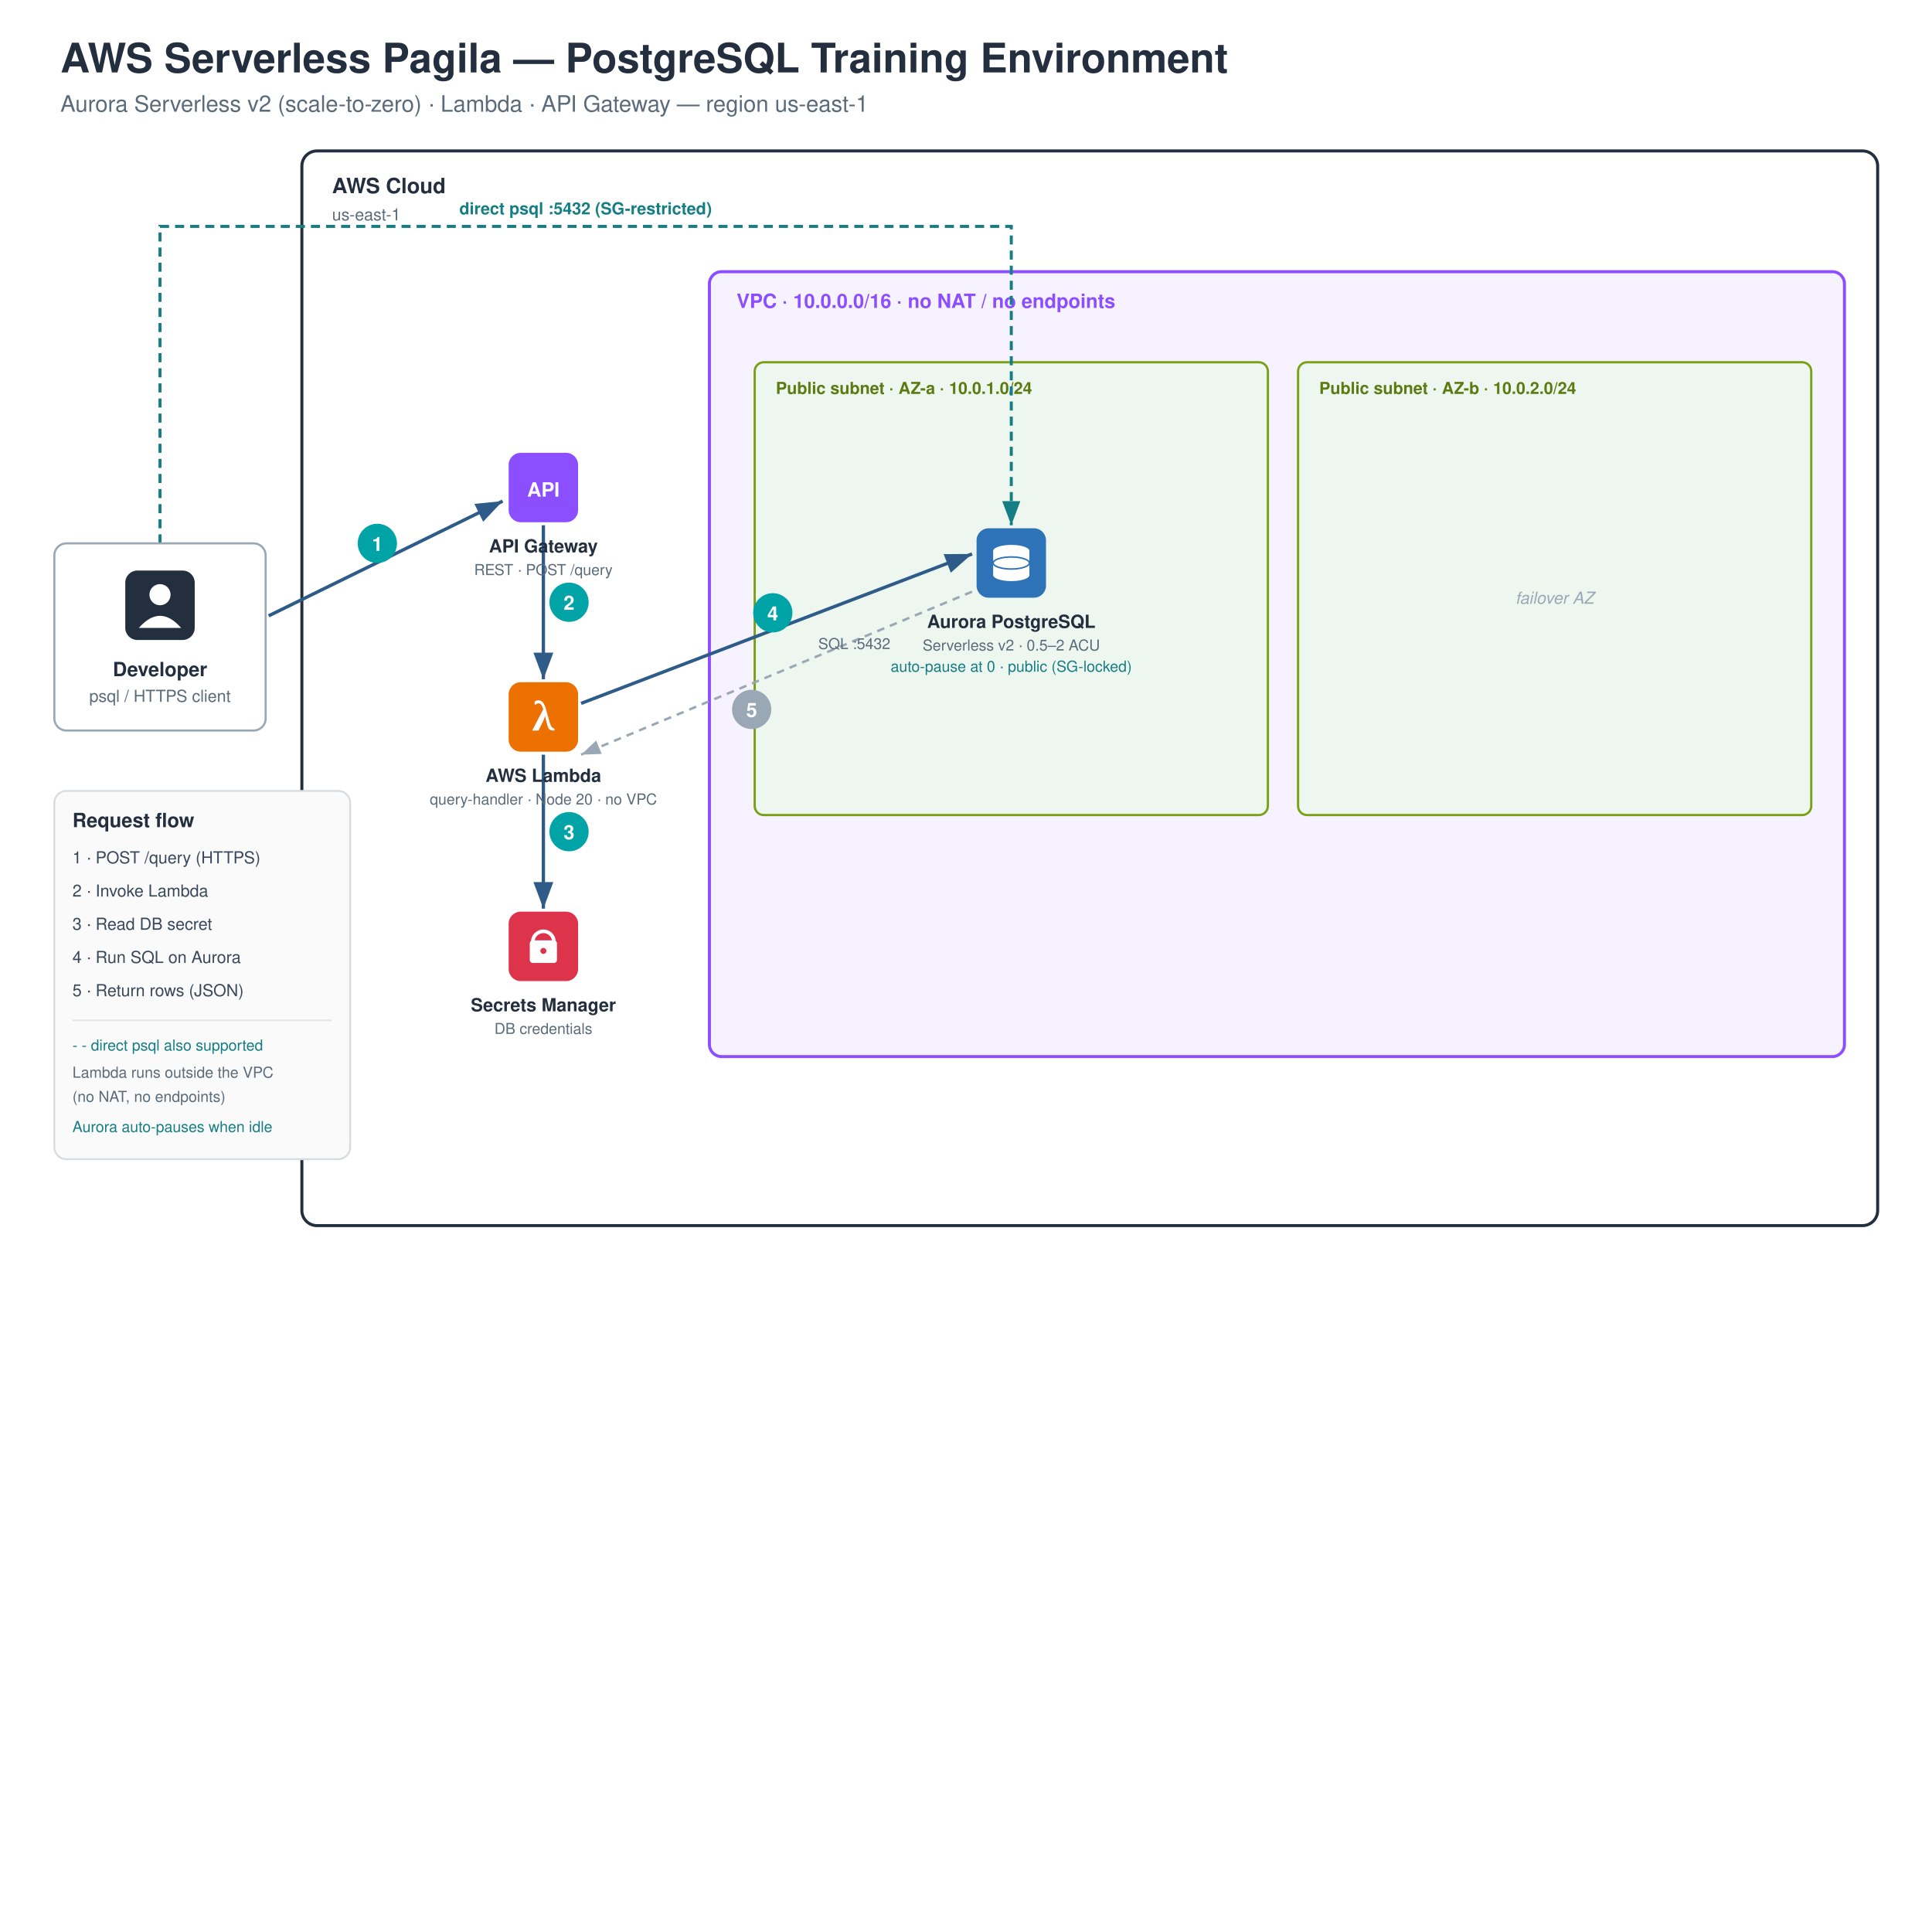
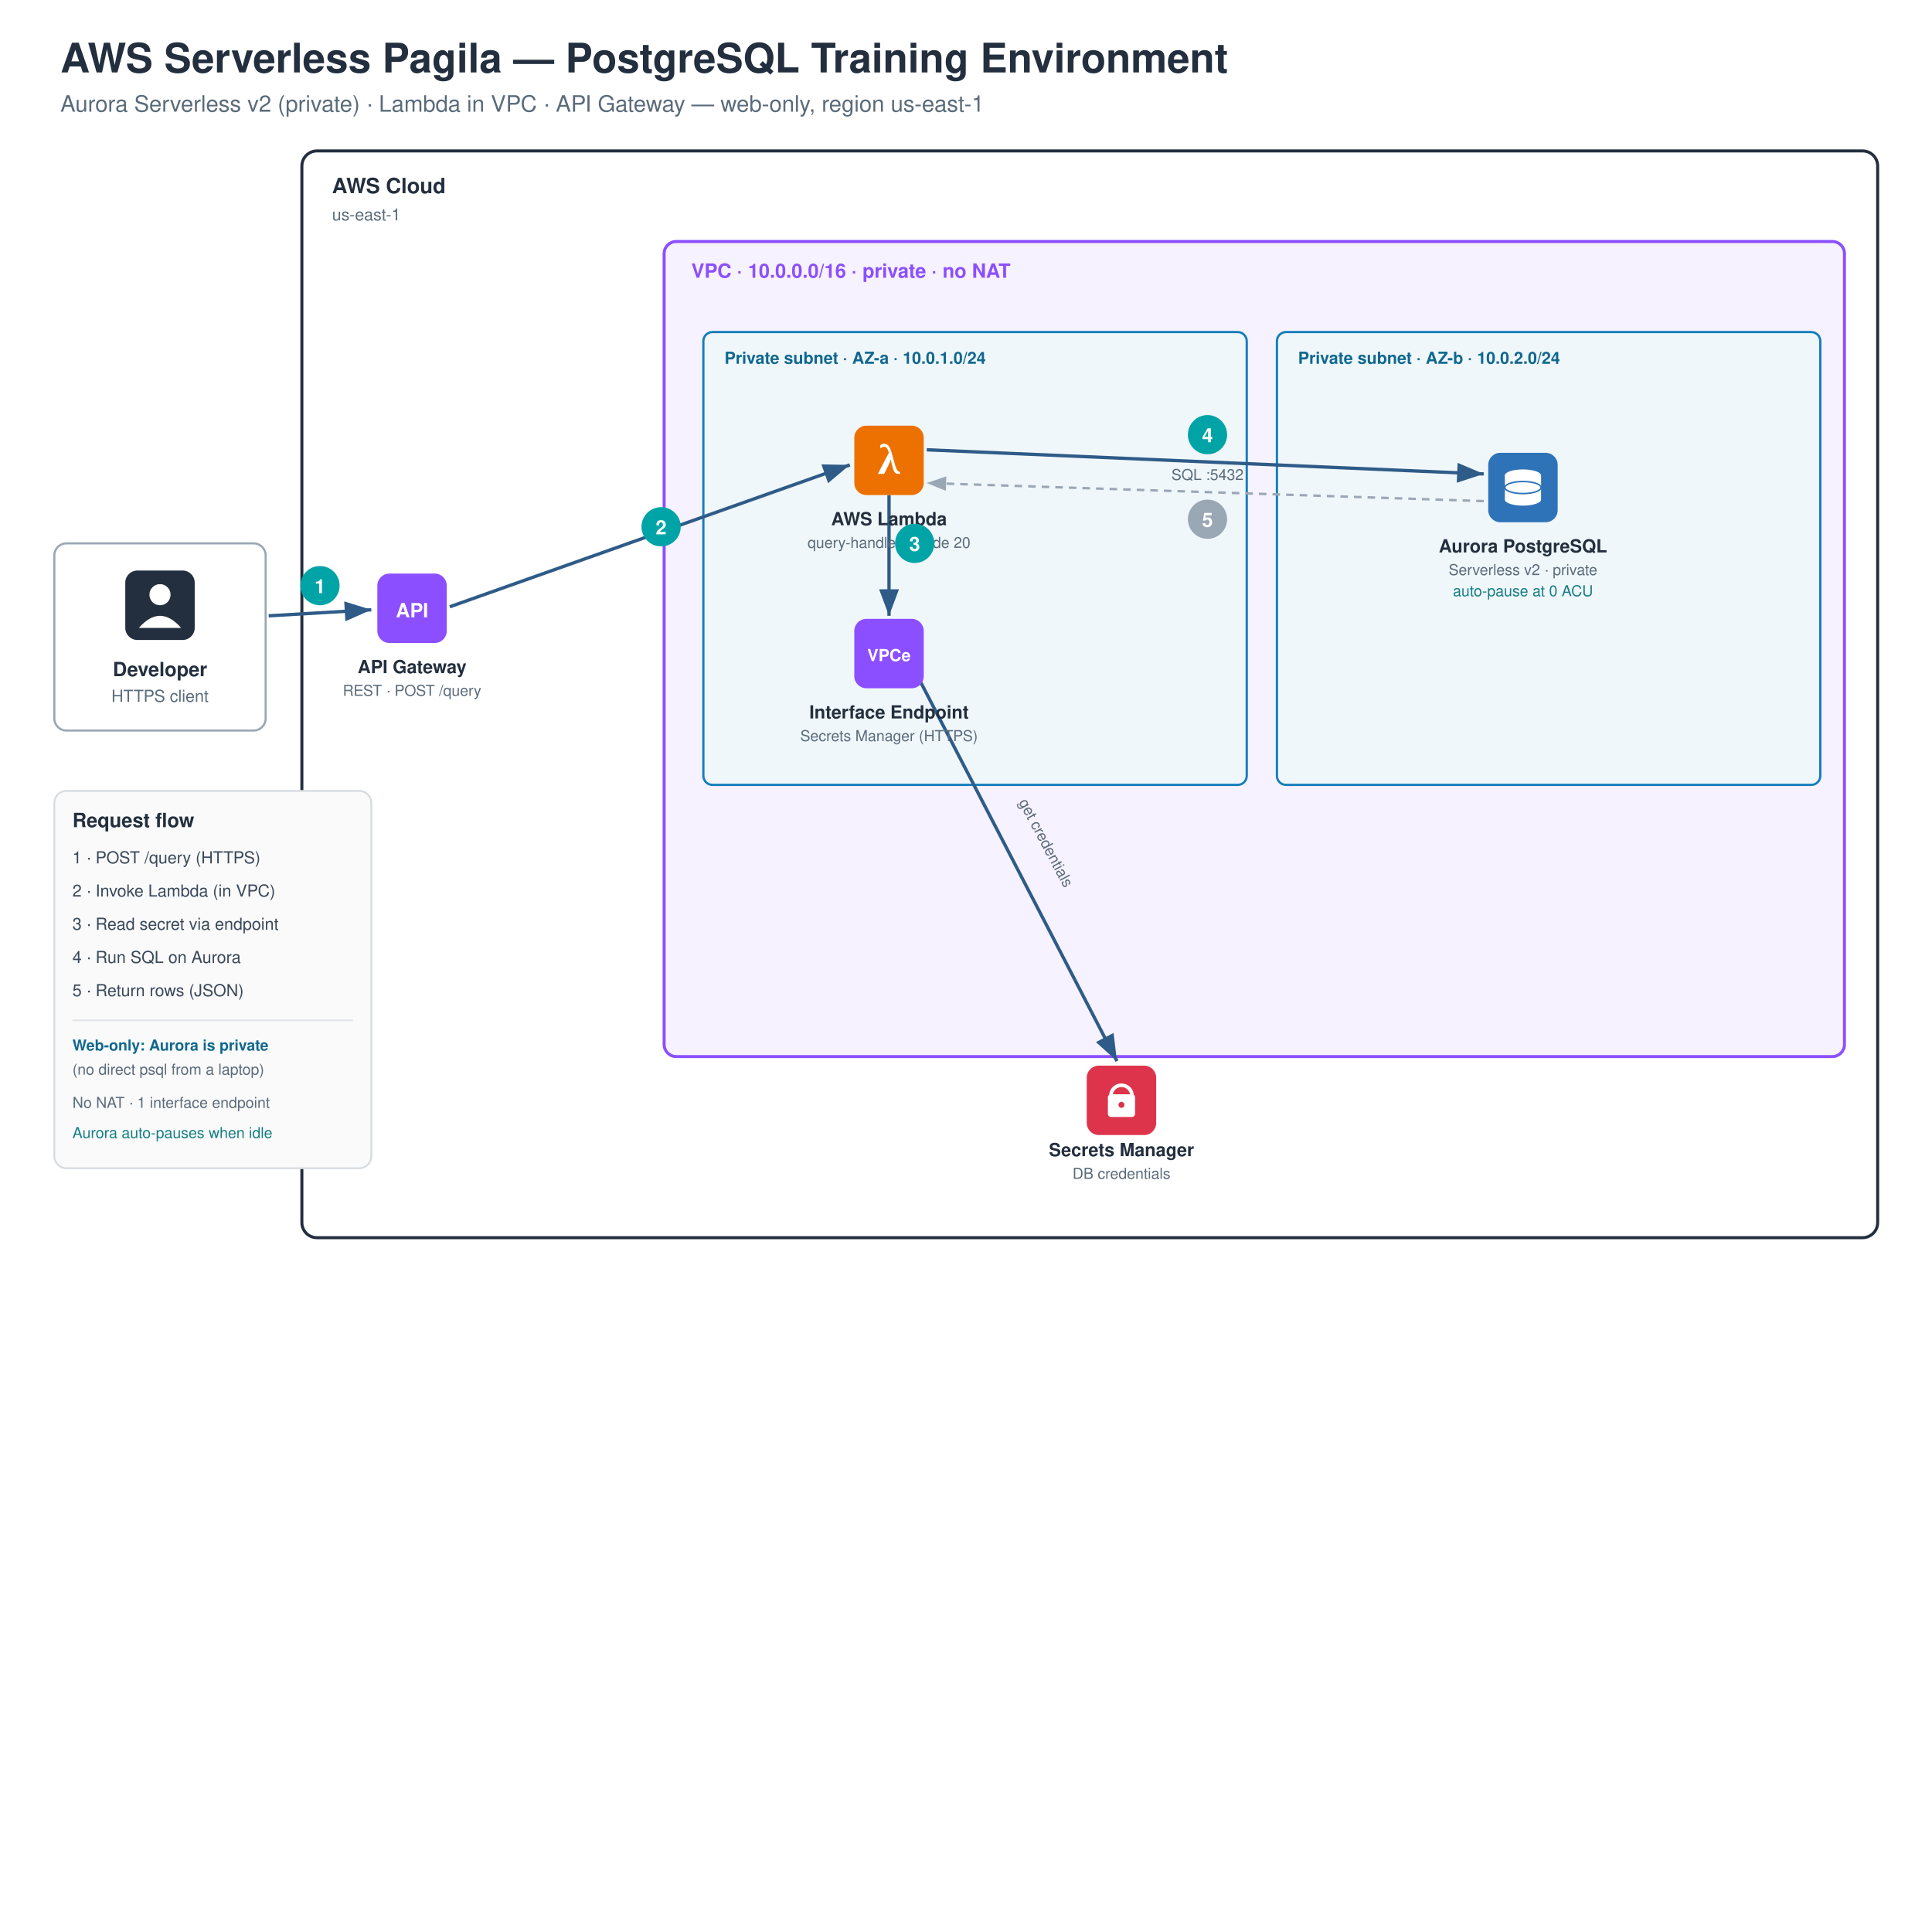
<svg xmlns="http://www.w3.org/2000/svg" width="1280" height="1280" viewBox="0 0 1280 1280" font-family="Helvetica, Arial, sans-serif">
  <rect x="0" y="0" width="1280" height="1280" fill="#ffffff" />
  <text x="40" y="48" font-size="27" font-weight="bold" fill="#232F3E">AWS Serverless Pagila — PostgreSQL Training Environment</text>
-   <text x="40" y="74" font-size="15" fill="#5A6B7B">Aurora Serverless v2 (scale-to-zero) · Lambda · API Gateway — region us-east-1</text>
-   <rect x="200" y="100" width="1044" height="712" rx="10" fill="none" stroke="#232F3E" stroke-width="2" />
+   <text x="40" y="74" font-size="15" fill="#5A6B7B">Aurora Serverless v2 (private) · Lambda in VPC · API Gateway — web-only, region us-east-1</text>
+   <rect x="200" y="100" width="1044" height="720" rx="10" fill="none" stroke="#232F3E" stroke-width="2" />
  <text x="220" y="128" font-size="14" font-weight="bold" fill="#232F3E">AWS Cloud</text>
  <text x="220" y="146" font-size="11" fill="#5A6B7B">us-east-1</text>
-   <rect x="470" y="180" width="752" height="520" rx="8" fill="#F7F2FF" stroke="#8C4FFF" stroke-width="2" />
-   <text x="488" y="204" font-size="13" font-weight="bold" fill="#8C4FFF">VPC · 10.0.0.0/16 · no NAT / no endpoints</text>
-   <rect x="500" y="240" width="340" height="300" rx="6" fill="#EEF7EF" stroke="#7AA116" stroke-width="1.5" />
-   <text x="514" y="261" font-size="11" font-weight="bold" fill="#5C7A12">Public subnet · AZ-a · 10.0.1.0/24</text>
-   <rect x="860" y="240" width="340" height="300" rx="6" fill="#EEF7EF" stroke="#7AA116" stroke-width="1.5" />
-   <text x="874" y="261" font-size="11" font-weight="bold" fill="#5C7A12">Public subnet · AZ-b · 10.0.2.0/24</text>
-   <text x="1030" y="400" font-size="11" fill="#9AA7B4" text-anchor="middle" font-style="italic">failover AZ</text>
-   <polyline points="106,360 106,150 670,150 670,348" fill="none" stroke="#147E84" stroke-width="2" stroke-dasharray="6 4" marker-end="url(#arrowt)" />
-   <line x1="178" y1="408" x2="333" y2="332" stroke="#2E5B88" stroke-width="2.2" marker-end="url(#arrow)" />
-   <line x1="360" y1="348" x2="360" y2="450" stroke="#2E5B88" stroke-width="2.2" marker-end="url(#arrow)" />
-   <line x1="360" y1="500" x2="360" y2="602" stroke="#2E5B88" stroke-width="2.2" marker-end="url(#arrow)" />
-   <line x1="385" y1="466" x2="644" y2="367" stroke="#2E5B88" stroke-width="2.2" marker-end="url(#arrow)" />
-   <line x1="644" y1="392" x2="385" y2="500" stroke="#9AA7B4" stroke-width="1.6" stroke-dasharray="5 4" marker-end="url(#arrowg)" />
+   <rect x="440" y="160" width="782" height="540" rx="8" fill="#F7F2FF" stroke="#8C4FFF" stroke-width="2" />
+   <text x="458" y="184" font-size="13" font-weight="bold" fill="#8C4FFF">VPC · 10.0.0.0/16 · private · no NAT</text>
+   <rect x="466" y="220" width="360" height="300" rx="6" fill="#F0F7FB" stroke="#147EBA" stroke-width="1.5" />
+   <text x="480" y="241" font-size="11" font-weight="bold" fill="#10688F">Private subnet · AZ-a · 10.0.1.0/24</text>
+   <rect x="846" y="220" width="360" height="300" rx="6" fill="#F0F7FB" stroke="#147EBA" stroke-width="1.5" />
+   <text x="860" y="241" font-size="11" font-weight="bold" fill="#10688F">Private subnet · AZ-b · 10.0.2.0/24</text>
+   <line x1="178" y1="408" x2="246" y2="404" stroke="#2E5B88" stroke-width="2.2" marker-end="url(#arrow)" />
+   <line x1="298" y1="402" x2="563" y2="308" stroke="#2E5B88" stroke-width="2.2" marker-end="url(#arrow)" />
+   <line x1="614" y1="298" x2="983" y2="314" stroke="#2E5B88" stroke-width="2.2" marker-end="url(#arrow)" />
+   <line x1="983" y1="332" x2="614" y2="320" stroke="#9AA7B4" stroke-width="1.6" stroke-dasharray="5 4" marker-end="url(#arrowg)" />
+   <line x1="589" y1="328" x2="589" y2="408" stroke="#2E5B88" stroke-width="2.2" marker-end="url(#arrow)" />
+   <line x1="610" y1="452" x2="740" y2="703" stroke="#2E5B88" stroke-width="2.2" marker-end="url(#arrow)" />
  <rect x="36" y="360" width="140" height="124" rx="8" fill="#FFFFFF" stroke="#9AA7B4" stroke-width="1.4" />
  <g>
    <rect x="83" y="378" width="46" height="46" rx="8" fill="#232F3E" />
    <circle cx="106" cy="394" r="7" fill="#ffffff" />
    <path d="M92 416 q14 -16 28 0 z" fill="#ffffff" />
  </g>
  <text x="106" y="448" font-size="13" font-weight="bold" fill="#232F3E" text-anchor="middle">Developer</text>
-   <text x="106" y="465" font-size="11" fill="#5A6B7B" text-anchor="middle">psql / HTTPS client</text>
+   <text x="106" y="465" font-size="11" fill="#5A6B7B" text-anchor="middle">HTTPS client</text>
  <g>
-     <rect x="337" y="300" width="46" height="46" rx="8" fill="#8C4FFF" />
-     <text x="360" y="329" font-size="13" font-weight="bold" fill="#ffffff" text-anchor="middle">API</text>
+     <rect x="250" y="380" width="46" height="46" rx="8" fill="#8C4FFF" />
+     <text x="273" y="409" font-size="13" font-weight="bold" fill="#ffffff" text-anchor="middle">API</text>
  </g>
-   <text x="360" y="366" font-size="12" font-weight="bold" fill="#232F3E" text-anchor="middle">API Gateway</text>
-   <text x="360" y="381" font-size="10" fill="#5A6B7B" text-anchor="middle">REST · POST /query</text>
+   <text x="273" y="446" font-size="12" font-weight="bold" fill="#232F3E" text-anchor="middle">API Gateway</text>
+   <text x="273" y="461" font-size="10" fill="#5A6B7B" text-anchor="middle">REST · POST /query</text>
  <g>
-     <rect x="337" y="452" width="46" height="46" rx="8" fill="#ED7100" />
-     <text x="360" y="484" font-size="26" font-weight="bold" fill="#ffffff" text-anchor="middle" font-family="Georgia, serif">λ</text>
+     <rect x="566" y="282" width="46" height="46" rx="8" fill="#ED7100" />
+     <text x="589" y="314" font-size="26" font-weight="bold" fill="#ffffff" text-anchor="middle" font-family="Georgia, serif">λ</text>
  </g>
-   <text x="360" y="518" font-size="12" font-weight="bold" fill="#232F3E" text-anchor="middle">AWS Lambda</text>
-   <text x="360" y="533" font-size="10" fill="#5A6B7B" text-anchor="middle">query-handler · Node 20 · no VPC</text>
+   <text x="589" y="348" font-size="12" font-weight="bold" fill="#232F3E" text-anchor="middle">AWS Lambda</text>
+   <text x="589" y="363" font-size="10" fill="#5A6B7B" text-anchor="middle">query-handler · Node 20</text>
  <g>
-     <rect x="337" y="604" width="46" height="46" rx="8" fill="#DD344C" />
-     <path d="M353 624 a7 7 0 0 1 14 0" fill="none" stroke="#ffffff" stroke-width="2.4" />
-     <rect x="351" y="623" width="18" height="15" rx="2" fill="#ffffff" />
-     <circle cx="360" cy="630" r="2" fill="#DD344C" />
+     <rect x="566" y="410" width="46" height="46" rx="8" fill="#8C4FFF" />
+     <text x="589" y="438" font-size="11" font-weight="bold" fill="#ffffff" text-anchor="middle">VPCe</text>
  </g>
-   <text x="360" y="670" font-size="12" font-weight="bold" fill="#232F3E" text-anchor="middle">Secrets Manager</text>
-   <text x="360" y="685" font-size="10" fill="#5A6B7B" text-anchor="middle">DB credentials</text>
+   <text x="589" y="476" font-size="12" font-weight="bold" fill="#232F3E" text-anchor="middle">Interface Endpoint</text>
+   <text x="589" y="491" font-size="10" fill="#5A6B7B" text-anchor="middle">Secrets Manager (HTTPS)</text>
  <g>
-     <rect x="647" y="350" width="46" height="46" rx="8" fill="#2E73B8" />
-     <ellipse cx="670" cy="365" rx="12" ry="4" fill="#ffffff" />
-     <rect x="658" y="365" width="24" height="16" fill="#ffffff" />
-     <ellipse cx="670" cy="381" rx="12" ry="4" fill="#ffffff" />
-     <ellipse cx="670" cy="373" rx="12" ry="4" fill="none" stroke="#2E73B8" stroke-width="1" />
+     <rect x="986" y="300" width="46" height="46" rx="8" fill="#2E73B8" />
+     <ellipse cx="1009" cy="315" rx="12" ry="4" fill="#ffffff" />
+     <rect x="997" y="315" width="24" height="16" fill="#ffffff" />
+     <ellipse cx="1009" cy="331" rx="12" ry="4" fill="#ffffff" />
+     <ellipse cx="1009" cy="323" rx="12" ry="4" fill="none" stroke="#2E73B8" stroke-width="1" />
  </g>
-   <text x="670" y="416" font-size="12" font-weight="bold" fill="#232F3E" text-anchor="middle">Aurora PostgreSQL</text>
-   <text x="670" y="431" font-size="10" fill="#5A6B7B" text-anchor="middle">Serverless v2 · 0.5–2 ACU</text>
-   <text x="670" y="445" font-size="10" fill="#147E84" text-anchor="middle">auto-pause at 0 · public (SG-locked)</text>
+   <text x="1009" y="366" font-size="12" font-weight="bold" fill="#232F3E" text-anchor="middle">Aurora PostgreSQL</text>
+   <text x="1009" y="381" font-size="10" fill="#5A6B7B" text-anchor="middle">Serverless v2 · private</text>
+   <text x="1009" y="395" font-size="10" fill="#147E84" text-anchor="middle">auto-pause at 0 ACU</text>
+   <g>
+     <rect x="720" y="706" width="46" height="46" rx="8" fill="#DD344C" />
+     <path d="M736 726 a7 7 0 0 1 14 0" fill="none" stroke="#ffffff" stroke-width="2.4" />
+     <rect x="734" y="725" width="18" height="15" rx="2" fill="#ffffff" />
+     <circle cx="743" cy="732" r="2" fill="#DD344C" />
+   </g>
+   <text x="743" y="766" font-size="12" font-weight="bold" fill="#232F3E" text-anchor="middle">Secrets Manager</text>
+   <text x="743" y="781" font-size="10" fill="#5A6B7B" text-anchor="middle">DB credentials</text>
  <g font-size="13" font-weight="bold" fill="#ffffff" text-anchor="middle">
-     <circle cx="250" cy="360" r="13" fill="#00A4A6" />
-     <text x="250" y="365">1</text>
-     <circle cx="377" cy="399" r="13" fill="#00A4A6" />
-     <text x="377" y="404">2</text>
-     <circle cx="377" cy="551" r="13" fill="#00A4A6" />
-     <text x="377" y="556">3</text>
-     <circle cx="512" cy="406" r="13" fill="#00A4A6" />
-     <text x="512" y="411">4</text>
-     <circle cx="498" cy="470" r="13" fill="#9AA7B4" />
-     <text x="498" y="475">5</text>
+     <circle cx="212" cy="388" r="13" fill="#00A4A6" />
+     <text x="212" y="393">1</text>
+     <circle cx="438" cy="349" r="13" fill="#00A4A6" />
+     <text x="438" y="354">2</text>
+     <circle cx="606" cy="360" r="13" fill="#00A4A6" />
+     <text x="606" y="365">3</text>
+     <circle cx="800" cy="288" r="13" fill="#00A4A6" />
+     <text x="800" y="293">4</text>
+     <circle cx="800" cy="344" r="13" fill="#9AA7B4" />
+     <text x="800" y="349">5</text>
  </g>
-   <text x="566" y="430" font-size="10" fill="#5A6B7B" text-anchor="middle">SQL :5432</text>
-   <text x="388" y="142" font-size="11" fill="#147E84" text-anchor="middle" font-weight="bold">direct psql :5432 (SG-restricted)</text>
-   <rect x="36" y="524" width="196" height="244" rx="8" fill="#FAFAFA" stroke="#D6DBE0" stroke-width="1.2" />
+   <text x="800" y="318" font-size="10" fill="#5A6B7B" text-anchor="middle">SQL :5432</text>
+   <text x="690" y="560" font-size="10" fill="#5A6B7B" text-anchor="middle" transform="rotate(62 690 560)">get credentials</text>
+   <rect x="36" y="524" width="210" height="250" rx="8" fill="#FAFAFA" stroke="#D6DBE0" stroke-width="1.2" />
  <text x="48" y="548" font-size="13" font-weight="bold" fill="#232F3E">Request flow</text>
  <g font-size="11" fill="#39485A">
    <text x="48" y="572">1 · POST /query (HTTPS)</text>
-     <text x="48" y="594">2 · Invoke Lambda</text>
-     <text x="48" y="616">3 · Read DB secret</text>
+     <text x="48" y="594">2 · Invoke Lambda (in VPC)</text>
+     <text x="48" y="616">3 · Read secret via endpoint</text>
    <text x="48" y="638">4 · Run SQL on Aurora</text>
    <text x="48" y="660">5 · Return rows (JSON)</text>
  </g>
-   <line x1="48" y1="676" x2="220" y2="676" stroke="#E0E4E8" stroke-width="1" />
-   <text x="48" y="696" font-size="10" fill="#147E84">- - direct psql also supported</text>
-   <text x="48" y="714" font-size="10" fill="#5A6B7B">Lambda runs outside the VPC</text>
-   <text x="48" y="730" font-size="10" fill="#5A6B7B">(no NAT, no endpoints)</text>
-   <text x="48" y="750" font-size="10" fill="#147E84">Aurora auto-pauses when idle</text>
+   <line x1="48" y1="676" x2="234" y2="676" stroke="#E0E4E8" stroke-width="1" />
+   <text x="48" y="696" font-size="10" fill="#10688F" font-weight="bold">Web-only: Aurora is private</text>
+   <text x="48" y="712" font-size="10" fill="#5A6B7B">(no direct psql from a laptop)</text>
+   <text x="48" y="734" font-size="10" fill="#5A6B7B">No NAT · 1 interface endpoint</text>
+   <text x="48" y="754" font-size="10" fill="#147E84">Aurora auto-pauses when idle</text>
  <defs>
    <marker id="arrow" markerWidth="10" markerHeight="10" refX="8" refY="3" orient="auto" markerUnits="strokeWidth">
      <path d="M0,0 L8,3 L0,6 z" fill="#2E5B88" />
    </marker>
    <marker id="arrowg" markerWidth="10" markerHeight="10" refX="8" refY="3" orient="auto" markerUnits="strokeWidth">
      <path d="M0,0 L8,3 L0,6 z" fill="#9AA7B4" />
    </marker>
-     <marker id="arrowt" markerWidth="10" markerHeight="10" refX="8" refY="3" orient="auto" markerUnits="strokeWidth">
-       <path d="M0,0 L8,3 L0,6 z" fill="#147E84" />
-     </marker>
  </defs>
</svg>
